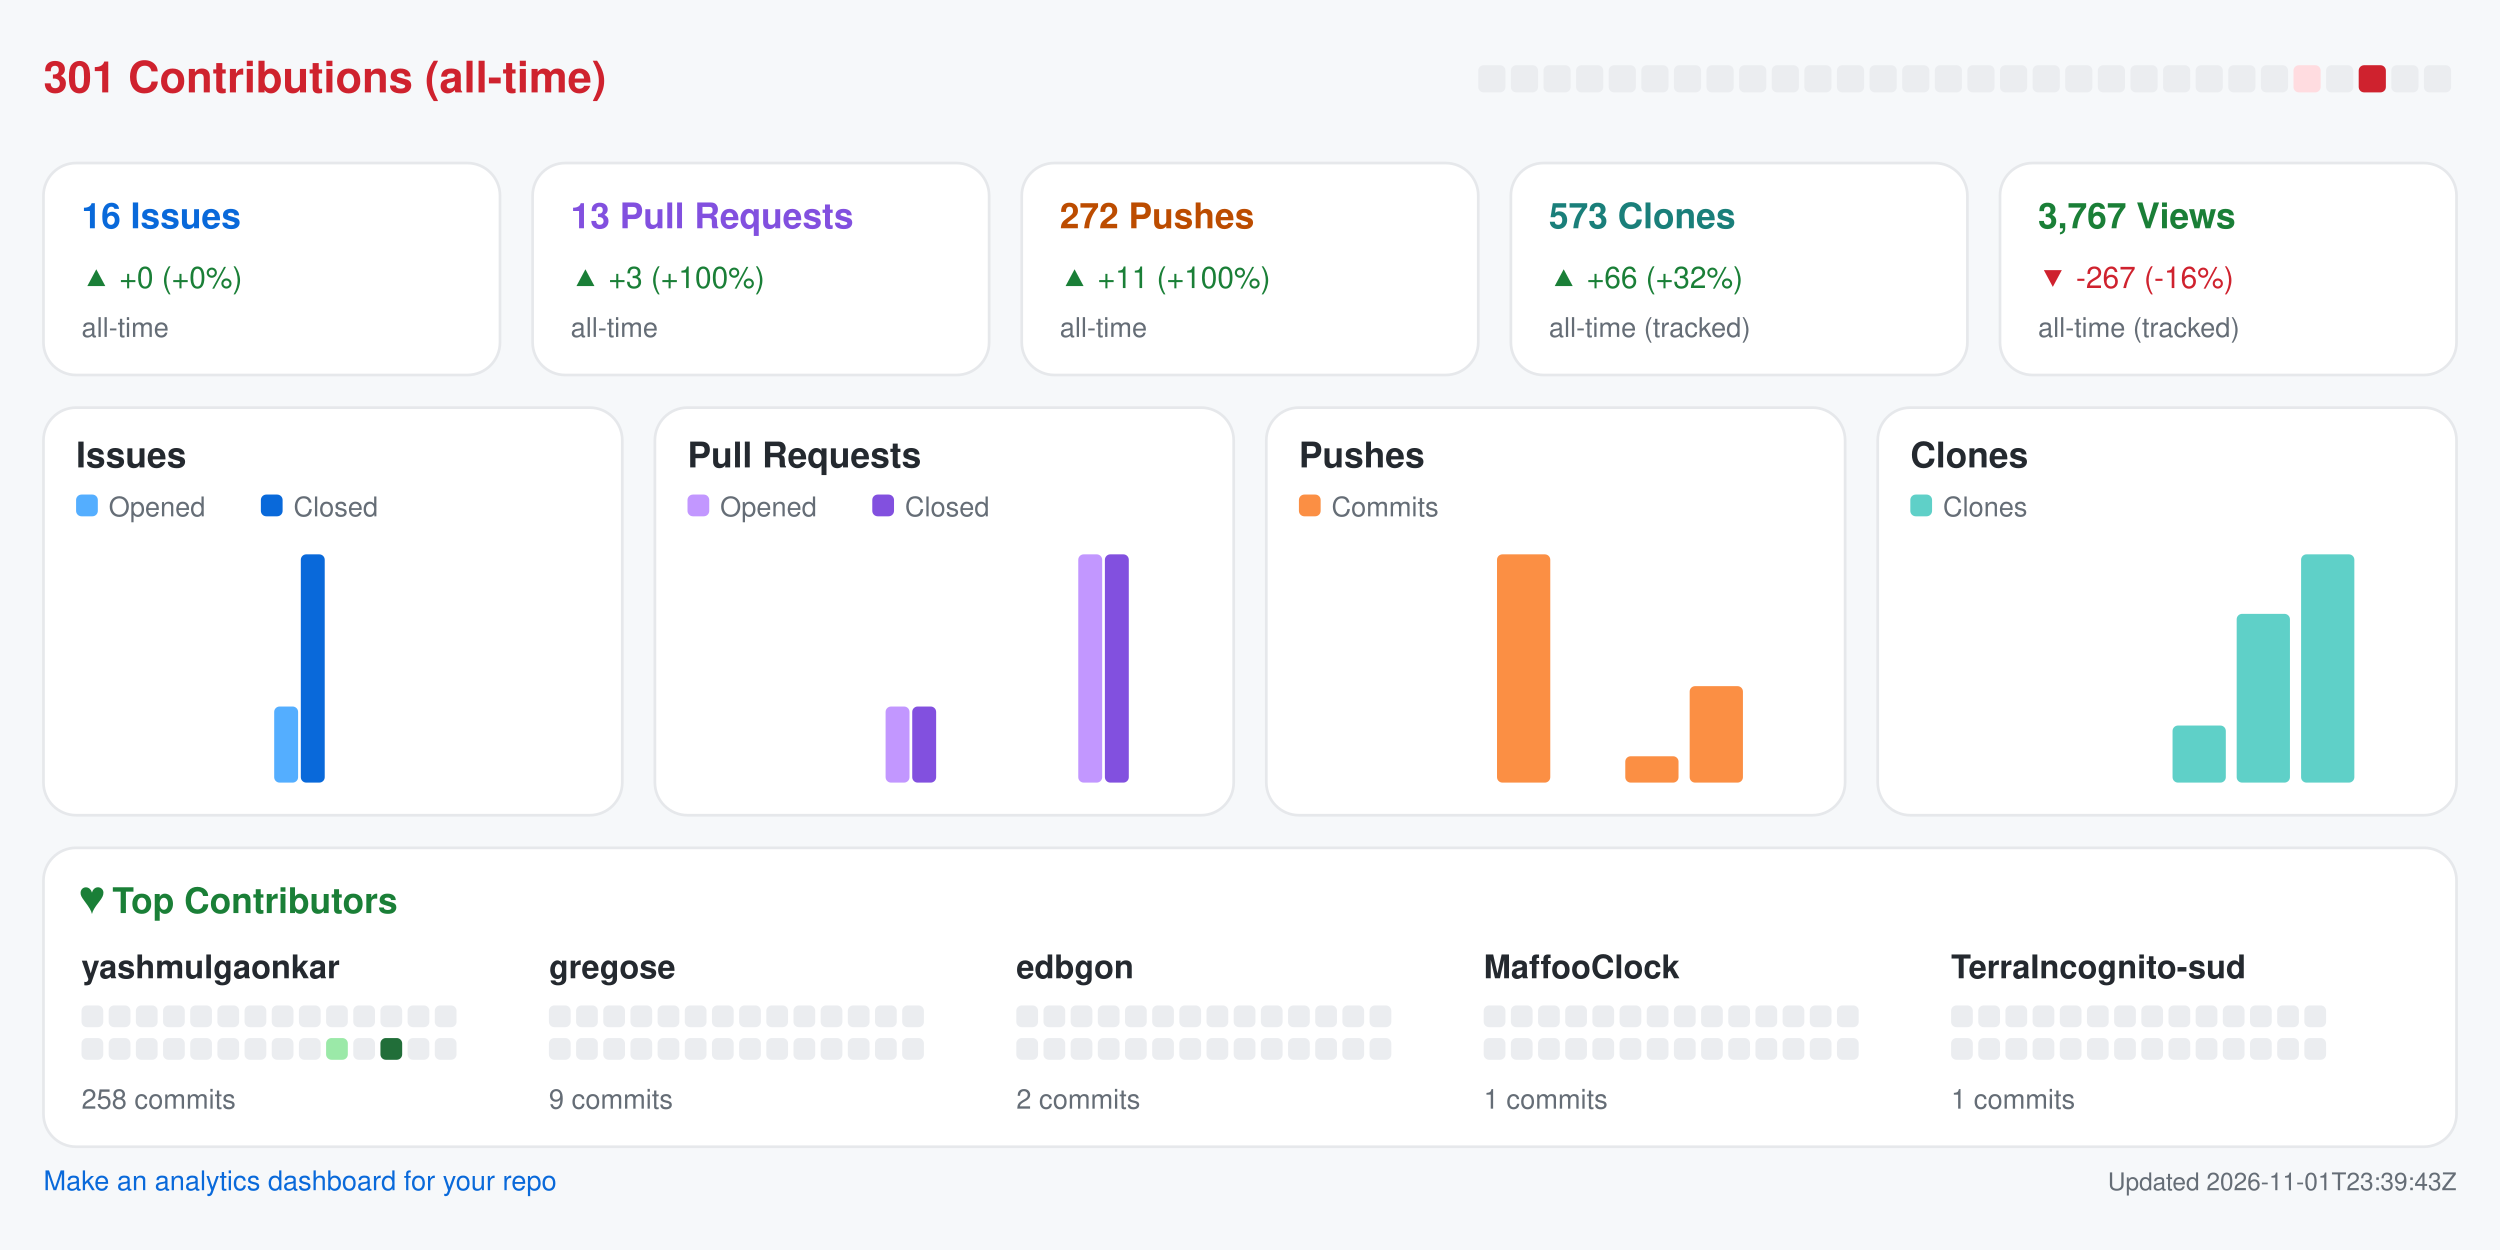
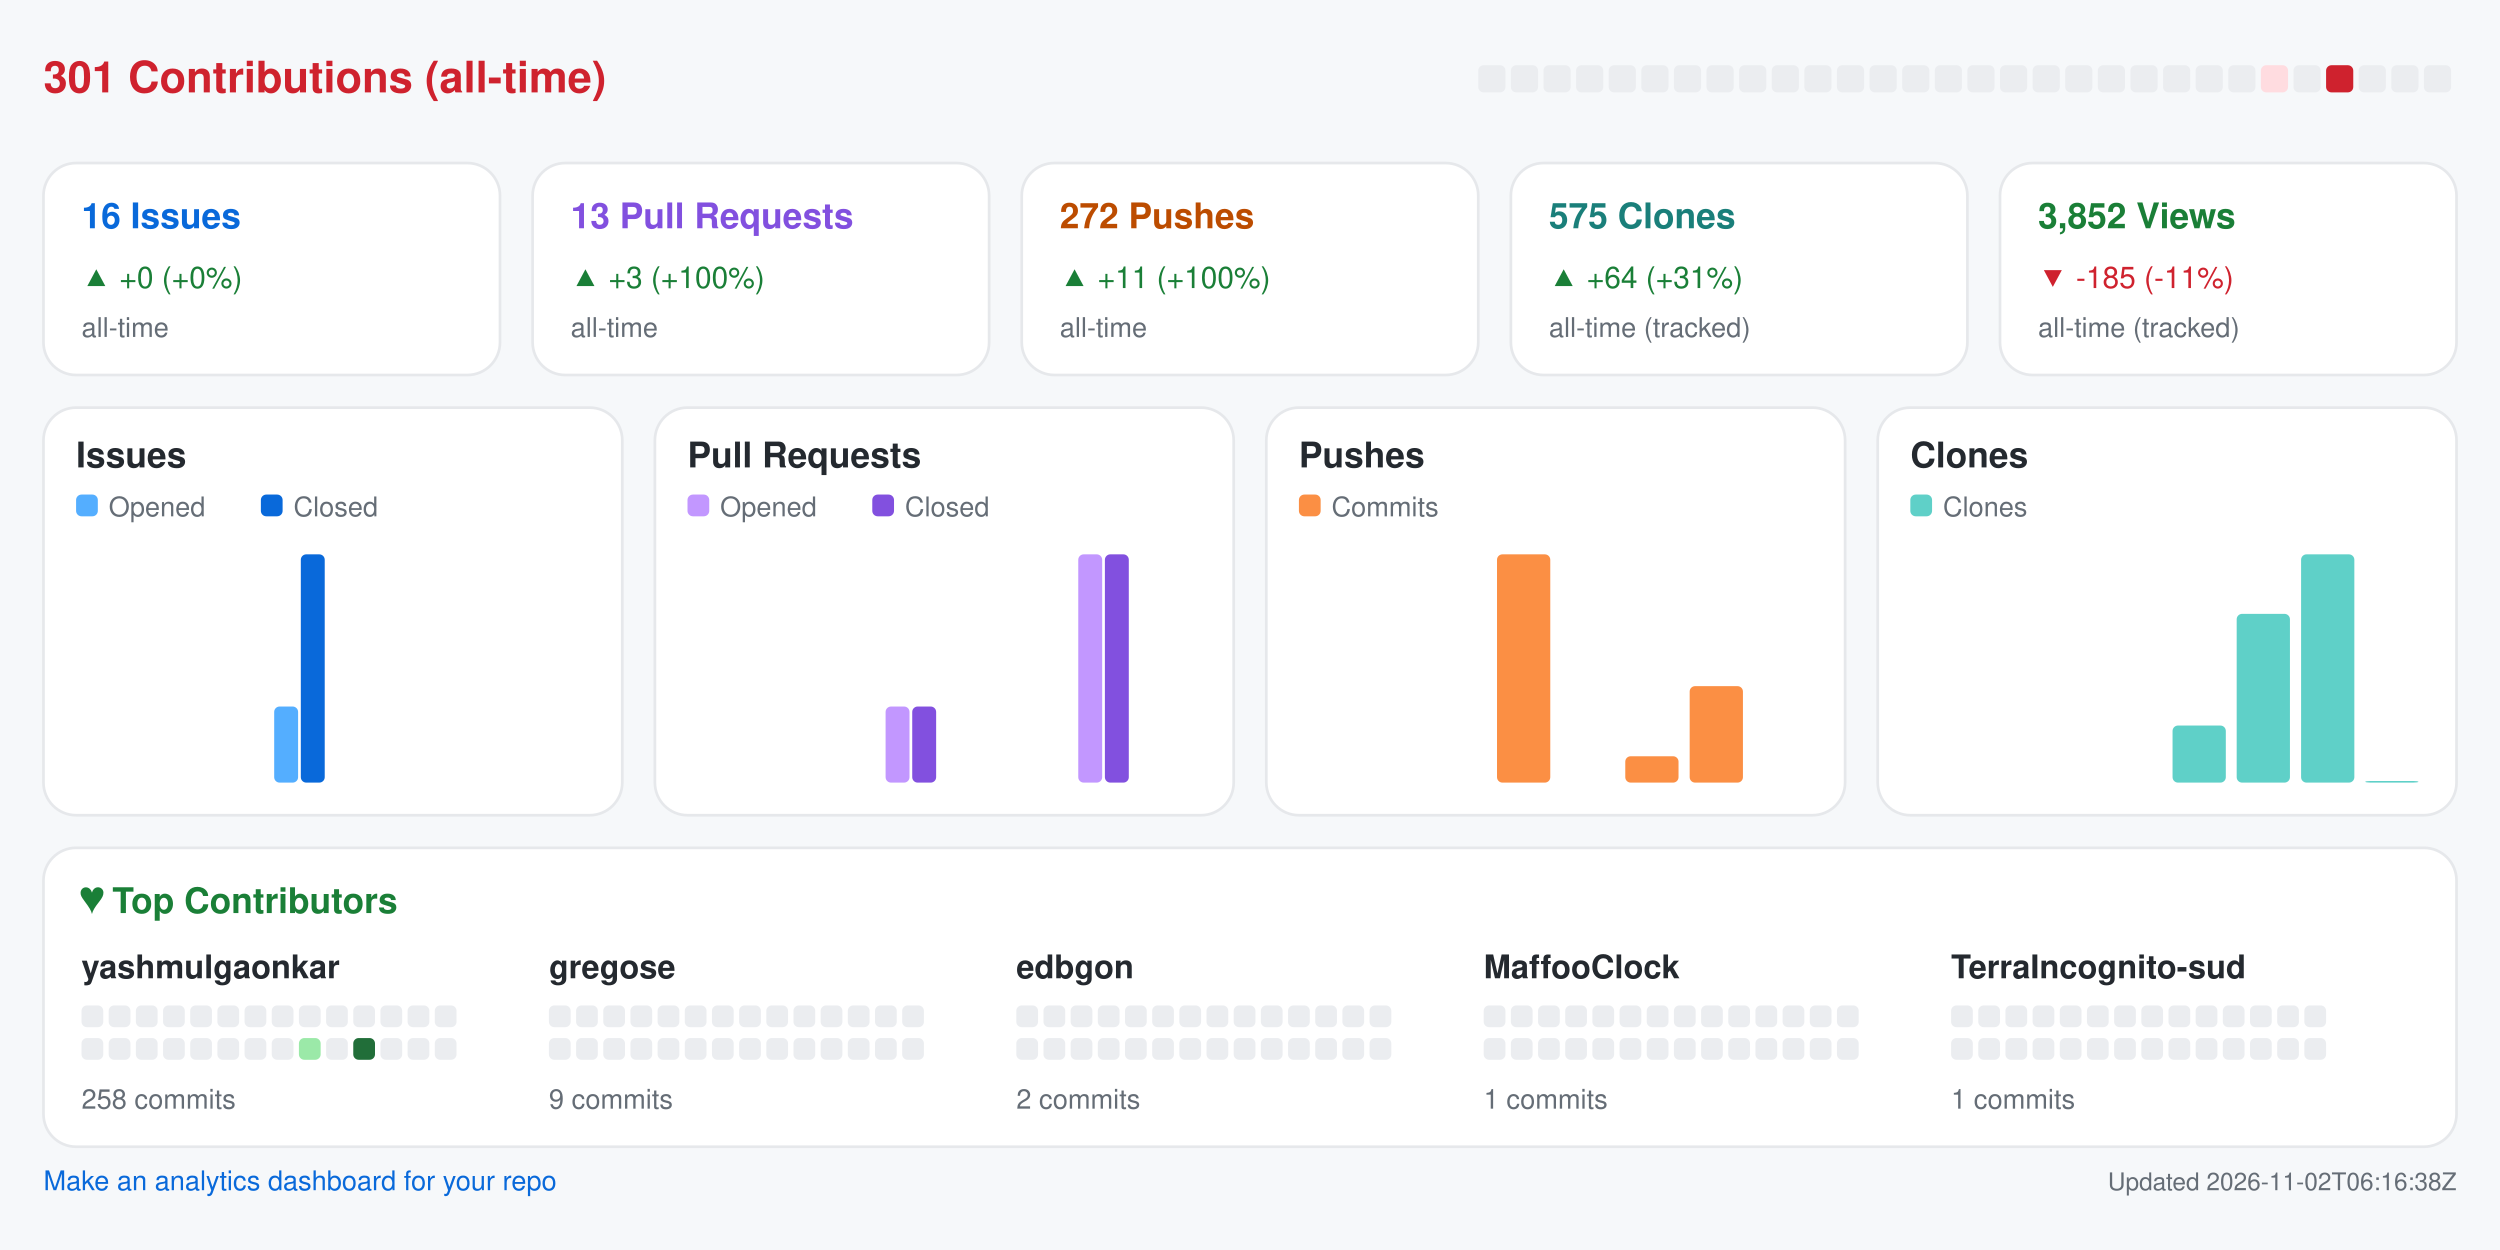
<svg xmlns="http://www.w3.org/2000/svg" width="920" height="460" viewBox="0 0 920 460" role="img" aria-label="Repository analytics for yashmulgaonkar/halo">
  <rect x="0.0" y="0.0" width="920.0" height="460.0" rx="0" fill="#f6f8fa" />
  <text x="16.0" y="34.0" fill="#cf222e" font-size="16" font-family="-apple-system,BlinkMacSystemFont,Segoe UI,Helvetica,Arial,sans-serif" font-weight="600" text-anchor="start">301 Contributions (all-time)</text>
  <rect x="544.0" y="24.0" width="10.0" height="10.0" rx="2" fill="#ebedf0" />
  <rect x="556.0" y="24.0" width="10.0" height="10.0" rx="2" fill="#ebedf0" />
  <rect x="568.0" y="24.0" width="10.0" height="10.0" rx="2" fill="#ebedf0" />
  <rect x="580.0" y="24.0" width="10.0" height="10.0" rx="2" fill="#ebedf0" />
  <rect x="592.0" y="24.0" width="10.0" height="10.0" rx="2" fill="#ebedf0" />
  <rect x="604.0" y="24.0" width="10.0" height="10.0" rx="2" fill="#ebedf0" />
  <rect x="616.0" y="24.0" width="10.0" height="10.0" rx="2" fill="#ebedf0" />
  <rect x="628.0" y="24.0" width="10.0" height="10.0" rx="2" fill="#ebedf0" />
  <rect x="640.0" y="24.0" width="10.0" height="10.0" rx="2" fill="#ebedf0" />
  <rect x="652.0" y="24.0" width="10.0" height="10.0" rx="2" fill="#ebedf0" />
  <rect x="664.0" y="24.0" width="10.0" height="10.0" rx="2" fill="#ebedf0" />
  <rect x="676.0" y="24.0" width="10.0" height="10.0" rx="2" fill="#ebedf0" />
  <rect x="688.0" y="24.0" width="10.0" height="10.0" rx="2" fill="#ebedf0" />
  <rect x="700.0" y="24.0" width="10.0" height="10.0" rx="2" fill="#ebedf0" />
  <rect x="712.0" y="24.0" width="10.0" height="10.0" rx="2" fill="#ebedf0" />
  <rect x="724.0" y="24.0" width="10.0" height="10.0" rx="2" fill="#ebedf0" />
  <rect x="736.0" y="24.0" width="10.0" height="10.0" rx="2" fill="#ebedf0" />
  <rect x="748.0" y="24.0" width="10.0" height="10.0" rx="2" fill="#ebedf0" />
  <rect x="760.0" y="24.0" width="10.0" height="10.0" rx="2" fill="#ebedf0" />
  <rect x="772.0" y="24.0" width="10.0" height="10.0" rx="2" fill="#ebedf0" />
  <rect x="784.0" y="24.0" width="10.0" height="10.0" rx="2" fill="#ebedf0" />
  <rect x="796.0" y="24.0" width="10.0" height="10.0" rx="2" fill="#ebedf0" />
  <rect x="808.0" y="24.0" width="10.0" height="10.0" rx="2" fill="#ebedf0" />
  <rect x="820.0" y="24.0" width="10.0" height="10.0" rx="2" fill="#ebedf0" />
-   <rect x="832.0" y="24.0" width="10.0" height="10.0" rx="2" fill="#ebedf0" />
-   <rect x="844.0" y="24.0" width="10.0" height="10.0" rx="2" fill="#ffdce0" />
-   <rect x="856.0" y="24.0" width="10.0" height="10.0" rx="2" fill="#ebedf0" />
-   <rect x="868.0" y="24.0" width="10.0" height="10.0" rx="2" fill="#cf222e" />
+   <rect x="832.0" y="24.0" width="10.0" height="10.0" rx="2" fill="#ffdce0" />
+   <rect x="844.0" y="24.0" width="10.0" height="10.0" rx="2" fill="#ebedf0" />
+   <rect x="856.0" y="24.0" width="10.0" height="10.0" rx="2" fill="#cf222e" />
+   <rect x="868.0" y="24.0" width="10.0" height="10.0" rx="2" fill="#ebedf0" />
  <rect x="880.0" y="24.0" width="10.0" height="10.0" rx="2" fill="#ebedf0" />
  <rect x="892.0" y="24.0" width="10.0" height="10.0" rx="2" fill="#ebedf0" />
  <rect x="16.0" y="60.0" width="168.0" height="78.0" rx="12" fill="#ffffff" stroke="#e6e8eb" />
  <text x="30.0" y="84.0" fill="#0969da" font-size="13" font-family="-apple-system,BlinkMacSystemFont,Segoe UI,Helvetica,Arial,sans-serif" font-weight="600" text-anchor="start">16 Issues</text>
  <text x="30.0" y="106.0" fill="#1a7f37" font-size="11" font-family="-apple-system,BlinkMacSystemFont,Segoe UI,Helvetica,Arial,sans-serif" font-weight="400" text-anchor="start">▲ +0 (+0%)</text>
  <text x="30.0" y="124.0" fill="#656d76" font-size="10" font-family="-apple-system,BlinkMacSystemFont,Segoe UI,Helvetica,Arial,sans-serif" font-weight="400" text-anchor="start">all-time</text>
  <rect x="196.0" y="60.0" width="168.0" height="78.0" rx="12" fill="#ffffff" stroke="#e6e8eb" />
  <text x="210.0" y="84.0" fill="#8250df" font-size="13" font-family="-apple-system,BlinkMacSystemFont,Segoe UI,Helvetica,Arial,sans-serif" font-weight="600" text-anchor="start">13 Pull Requests</text>
  <text x="210.0" y="106.0" fill="#1a7f37" font-size="11" font-family="-apple-system,BlinkMacSystemFont,Segoe UI,Helvetica,Arial,sans-serif" font-weight="400" text-anchor="start">▲ +3 (+100%)</text>
  <text x="210.0" y="124.0" fill="#656d76" font-size="10" font-family="-apple-system,BlinkMacSystemFont,Segoe UI,Helvetica,Arial,sans-serif" font-weight="400" text-anchor="start">all-time</text>
  <rect x="376.0" y="60.0" width="168.0" height="78.0" rx="12" fill="#ffffff" stroke="#e6e8eb" />
  <text x="390.0" y="84.0" fill="#bc4c00" font-size="13" font-family="-apple-system,BlinkMacSystemFont,Segoe UI,Helvetica,Arial,sans-serif" font-weight="600" text-anchor="start">272 Pushes</text>
  <text x="390.0" y="106.0" fill="#1a7f37" font-size="11" font-family="-apple-system,BlinkMacSystemFont,Segoe UI,Helvetica,Arial,sans-serif" font-weight="400" text-anchor="start">▲ +11 (+100%)</text>
  <text x="390.0" y="124.0" fill="#656d76" font-size="10" font-family="-apple-system,BlinkMacSystemFont,Segoe UI,Helvetica,Arial,sans-serif" font-weight="400" text-anchor="start">all-time</text>
  <rect x="556.0" y="60.0" width="168.0" height="78.0" rx="12" fill="#ffffff" stroke="#e6e8eb" />
-   <text x="570.0" y="84.0" fill="#1a7f7a" font-size="13" font-family="-apple-system,BlinkMacSystemFont,Segoe UI,Helvetica,Arial,sans-serif" font-weight="600" text-anchor="start">573 Clones</text>
-   <text x="570.0" y="106.0" fill="#1a7f37" font-size="11" font-family="-apple-system,BlinkMacSystemFont,Segoe UI,Helvetica,Arial,sans-serif" font-weight="400" text-anchor="start">▲ +66 (+32%)</text>
+   <text x="570.0" y="84.0" fill="#1a7f7a" font-size="13" font-family="-apple-system,BlinkMacSystemFont,Segoe UI,Helvetica,Arial,sans-serif" font-weight="600" text-anchor="start">575 Clones</text>
+   <text x="570.0" y="106.0" fill="#1a7f37" font-size="11" font-family="-apple-system,BlinkMacSystemFont,Segoe UI,Helvetica,Arial,sans-serif" font-weight="400" text-anchor="start">▲ +64 (+31%)</text>
  <text x="570.0" y="124.0" fill="#656d76" font-size="10" font-family="-apple-system,BlinkMacSystemFont,Segoe UI,Helvetica,Arial,sans-serif" font-weight="400" text-anchor="start">all-time (tracked)</text>
  <rect x="736.0" y="60.0" width="168.0" height="78.0" rx="12" fill="#ffffff" stroke="#e6e8eb" />
-   <text x="750.0" y="84.0" fill="#1a7f37" font-size="13" font-family="-apple-system,BlinkMacSystemFont,Segoe UI,Helvetica,Arial,sans-serif" font-weight="600" text-anchor="start">3,767 Views</text>
-   <text x="750.0" y="106.0" fill="#cf222e" font-size="11" font-family="-apple-system,BlinkMacSystemFont,Segoe UI,Helvetica,Arial,sans-serif" font-weight="400" text-anchor="start">▼ -267 (-16%)</text>
+   <text x="750.0" y="84.0" fill="#1a7f37" font-size="13" font-family="-apple-system,BlinkMacSystemFont,Segoe UI,Helvetica,Arial,sans-serif" font-weight="600" text-anchor="start">3,852 Views</text>
+   <text x="750.0" y="106.0" fill="#cf222e" font-size="11" font-family="-apple-system,BlinkMacSystemFont,Segoe UI,Helvetica,Arial,sans-serif" font-weight="400" text-anchor="start">▼ -185 (-11%)</text>
  <text x="750.0" y="124.0" fill="#656d76" font-size="10" font-family="-apple-system,BlinkMacSystemFont,Segoe UI,Helvetica,Arial,sans-serif" font-weight="400" text-anchor="start">all-time (tracked)</text>
  <rect x="16.0" y="150.0" width="213.0" height="150.0" rx="12" fill="#ffffff" stroke="#e6e8eb" />
  <text x="28.0" y="172.0" fill="#24292f" font-size="13" font-family="-apple-system,BlinkMacSystemFont,Segoe UI,Helvetica,Arial,sans-serif" font-weight="600" text-anchor="start">Issues</text>
  <rect x="28.0" y="182.0" width="8.0" height="8.0" rx="2" fill="#54aeff" />
  <text x="40.0" y="190.0" fill="#656d76" font-size="10" font-family="-apple-system,BlinkMacSystemFont,Segoe UI,Helvetica,Arial,sans-serif" font-weight="400" text-anchor="start">Opened</text>
  <rect x="96.0" y="182.0" width="8.0" height="8.0" rx="2" fill="#0969da" />
  <text x="108.0" y="190.0" fill="#656d76" font-size="10" font-family="-apple-system,BlinkMacSystemFont,Segoe UI,Helvetica,Arial,sans-serif" font-weight="400" text-anchor="start">Closed</text>
  <rect x="30.0" y="288.0" width="8.8" height="0.0" rx="2" fill="#54aeff" />
  <rect x="39.8" y="288.0" width="8.8" height="0.0" rx="2" fill="#0969da" />
  <rect x="53.6" y="288.0" width="8.8" height="0.0" rx="2" fill="#54aeff" />
  <rect x="63.4" y="288.0" width="8.8" height="0.0" rx="2" fill="#0969da" />
  <rect x="77.2" y="288.0" width="8.8" height="0.0" rx="2" fill="#54aeff" />
  <rect x="87.1" y="288.0" width="8.8" height="0.0" rx="2" fill="#0969da" />
  <rect x="100.9" y="260.0" width="8.8" height="28.0" rx="2" fill="#54aeff" />
  <rect x="110.7" y="204.0" width="8.8" height="84.0" rx="2" fill="#0969da" />
  <rect x="124.5" y="288.0" width="8.8" height="0.0" rx="2" fill="#54aeff" />
  <rect x="134.3" y="288.0" width="8.8" height="0.0" rx="2" fill="#0969da" />
  <rect x="148.1" y="288.0" width="8.8" height="0.0" rx="2" fill="#54aeff" />
  <rect x="157.9" y="288.0" width="8.8" height="0.0" rx="2" fill="#0969da" />
  <rect x="171.8" y="288.0" width="8.8" height="0.0" rx="2" fill="#54aeff" />
  <rect x="181.6" y="288.0" width="8.8" height="0.0" rx="2" fill="#0969da" />
  <rect x="195.4" y="288.0" width="8.8" height="0.0" rx="2" fill="#54aeff" />
  <rect x="205.2" y="288.0" width="8.8" height="0.0" rx="2" fill="#0969da" />
  <rect x="241.0" y="150.0" width="213.0" height="150.0" rx="12" fill="#ffffff" stroke="#e6e8eb" />
  <text x="253.0" y="172.0" fill="#24292f" font-size="13" font-family="-apple-system,BlinkMacSystemFont,Segoe UI,Helvetica,Arial,sans-serif" font-weight="600" text-anchor="start">Pull Requests</text>
  <rect x="253.0" y="182.0" width="8.0" height="8.0" rx="2" fill="#c297ff" />
  <text x="265.0" y="190.0" fill="#656d76" font-size="10" font-family="-apple-system,BlinkMacSystemFont,Segoe UI,Helvetica,Arial,sans-serif" font-weight="400" text-anchor="start">Opened</text>
  <rect x="321.0" y="182.0" width="8.0" height="8.0" rx="2" fill="#8250df" />
  <text x="333.0" y="190.0" fill="#656d76" font-size="10" font-family="-apple-system,BlinkMacSystemFont,Segoe UI,Helvetica,Arial,sans-serif" font-weight="400" text-anchor="start">Closed</text>
  <rect x="255.0" y="288.0" width="8.8" height="0.0" rx="2" fill="#c297ff" />
  <rect x="264.8" y="288.0" width="8.8" height="0.0" rx="2" fill="#8250df" />
  <rect x="278.6" y="288.0" width="8.8" height="0.0" rx="2" fill="#c297ff" />
  <rect x="288.4" y="288.0" width="8.8" height="0.0" rx="2" fill="#8250df" />
  <rect x="302.2" y="288.0" width="8.8" height="0.0" rx="2" fill="#c297ff" />
  <rect x="312.1" y="288.0" width="8.8" height="0.0" rx="2" fill="#8250df" />
  <rect x="325.9" y="260.0" width="8.8" height="28.0" rx="2" fill="#c297ff" />
  <rect x="335.7" y="260.0" width="8.8" height="28.0" rx="2" fill="#8250df" />
  <rect x="349.5" y="288.0" width="8.8" height="0.0" rx="2" fill="#c297ff" />
  <rect x="359.3" y="288.0" width="8.8" height="0.0" rx="2" fill="#8250df" />
  <rect x="373.1" y="288.0" width="8.8" height="0.0" rx="2" fill="#c297ff" />
  <rect x="382.9" y="288.0" width="8.8" height="0.0" rx="2" fill="#8250df" />
  <rect x="396.8" y="204.0" width="8.8" height="84.0" rx="2" fill="#c297ff" />
  <rect x="406.6" y="204.0" width="8.8" height="84.0" rx="2" fill="#8250df" />
  <rect x="420.4" y="288.0" width="8.8" height="0.0" rx="2" fill="#c297ff" />
  <rect x="430.2" y="288.0" width="8.8" height="0.0" rx="2" fill="#8250df" />
  <rect x="466.0" y="150.0" width="213.0" height="150.0" rx="12" fill="#ffffff" stroke="#e6e8eb" />
  <text x="478.0" y="172.0" fill="#24292f" font-size="13" font-family="-apple-system,BlinkMacSystemFont,Segoe UI,Helvetica,Arial,sans-serif" font-weight="600" text-anchor="start">Pushes</text>
  <rect x="478.0" y="182.0" width="8.0" height="8.0" rx="2" fill="#fb8f44" />
  <text x="490.0" y="190.0" fill="#656d76" font-size="10" font-family="-apple-system,BlinkMacSystemFont,Segoe UI,Helvetica,Arial,sans-serif" font-weight="400" text-anchor="start">Commits</text>
  <rect x="480.0" y="288.0" width="19.6" height="0.0" rx="2" fill="#fb8f44" />
  <rect x="503.6" y="288.0" width="19.6" height="0.0" rx="2" fill="#fb8f44" />
  <rect x="527.2" y="288.0" width="19.6" height="0.0" rx="2" fill="#fb8f44" />
  <rect x="550.9" y="204.0" width="19.6" height="84.0" rx="2" fill="#fb8f44" />
  <rect x="574.5" y="288.0" width="19.6" height="0.0" rx="2" fill="#fb8f44" />
  <rect x="598.1" y="278.3" width="19.6" height="9.7" rx="2" fill="#fb8f44" />
  <rect x="621.8" y="252.5" width="19.6" height="35.5" rx="2" fill="#fb8f44" />
  <rect x="645.4" y="288.0" width="19.6" height="0.0" rx="2" fill="#fb8f44" />
  <rect x="691.0" y="150.0" width="213.0" height="150.0" rx="12" fill="#ffffff" stroke="#e6e8eb" />
  <text x="703.0" y="172.0" fill="#24292f" font-size="13" font-family="-apple-system,BlinkMacSystemFont,Segoe UI,Helvetica,Arial,sans-serif" font-weight="600" text-anchor="start">Clones</text>
  <rect x="703.0" y="182.0" width="8.0" height="8.0" rx="2" fill="#5fd0c8" />
  <text x="715.0" y="190.0" fill="#656d76" font-size="10" font-family="-apple-system,BlinkMacSystemFont,Segoe UI,Helvetica,Arial,sans-serif" font-weight="400" text-anchor="start">Clones</text>
  <rect x="705.0" y="288.0" width="19.6" height="0.0" rx="2" fill="#5fd0c8" />
  <rect x="728.6" y="288.0" width="19.6" height="0.0" rx="2" fill="#5fd0c8" />
  <rect x="752.2" y="288.0" width="19.6" height="0.0" rx="2" fill="#5fd0c8" />
  <rect x="775.9" y="288.0" width="19.6" height="0.0" rx="2" fill="#5fd0c8" />
  <rect x="799.5" y="267.0" width="19.6" height="21.0" rx="2" fill="#5fd0c8" />
  <rect x="823.1" y="225.9" width="19.6" height="62.1" rx="2" fill="#5fd0c8" />
  <rect x="846.8" y="204.0" width="19.6" height="84.0" rx="2" fill="#5fd0c8" />
-   <rect x="870.4" y="288.0" width="19.6" height="0.0" rx="2" fill="#5fd0c8" />
+   <rect x="870.4" y="287.4" width="19.6" height="0.6" rx="2" fill="#5fd0c8" />
  <rect x="16.0" y="312.0" width="888.0" height="110.0" rx="12" fill="#ffffff" stroke="#e6e8eb" />
  <text x="30.0" y="336.0" fill="#1a7f37" font-size="13" font-family="-apple-system,BlinkMacSystemFont,Segoe UI,Helvetica,Arial,sans-serif" font-weight="600" text-anchor="start">♥  Top Contributors</text>
  <text x="30.0" y="360.0" fill="#24292f" font-size="12" font-family="-apple-system,BlinkMacSystemFont,Segoe UI,Helvetica,Arial,sans-serif" font-weight="600" text-anchor="start">yashmulgaonkar</text>
  <rect x="30.0" y="370.0" width="8.0" height="8.0" rx="2" fill="#ebedf0" />
  <rect x="40.0" y="370.0" width="8.0" height="8.0" rx="2" fill="#ebedf0" />
  <rect x="50.0" y="370.0" width="8.0" height="8.0" rx="2" fill="#ebedf0" />
  <rect x="60.0" y="370.0" width="8.0" height="8.0" rx="2" fill="#ebedf0" />
  <rect x="70.0" y="370.0" width="8.0" height="8.0" rx="2" fill="#ebedf0" />
  <rect x="80.0" y="370.0" width="8.0" height="8.0" rx="2" fill="#ebedf0" />
  <rect x="90.0" y="370.0" width="8.0" height="8.0" rx="2" fill="#ebedf0" />
  <rect x="100.0" y="370.0" width="8.0" height="8.0" rx="2" fill="#ebedf0" />
  <rect x="110.0" y="370.0" width="8.0" height="8.0" rx="2" fill="#ebedf0" />
  <rect x="120.0" y="370.0" width="8.0" height="8.0" rx="2" fill="#ebedf0" />
  <rect x="130.0" y="370.0" width="8.0" height="8.0" rx="2" fill="#ebedf0" />
  <rect x="140.0" y="370.0" width="8.0" height="8.0" rx="2" fill="#ebedf0" />
  <rect x="150.0" y="370.0" width="8.0" height="8.0" rx="2" fill="#ebedf0" />
  <rect x="160.0" y="370.0" width="8.0" height="8.0" rx="2" fill="#ebedf0" />
  <rect x="30.0" y="382.0" width="8.0" height="8.0" rx="2" fill="#ebedf0" />
  <rect x="40.0" y="382.0" width="8.0" height="8.0" rx="2" fill="#ebedf0" />
  <rect x="50.0" y="382.0" width="8.0" height="8.0" rx="2" fill="#ebedf0" />
  <rect x="60.0" y="382.0" width="8.0" height="8.0" rx="2" fill="#ebedf0" />
  <rect x="70.0" y="382.0" width="8.0" height="8.0" rx="2" fill="#ebedf0" />
  <rect x="80.0" y="382.0" width="8.0" height="8.0" rx="2" fill="#ebedf0" />
  <rect x="90.0" y="382.0" width="8.0" height="8.0" rx="2" fill="#ebedf0" />
  <rect x="100.0" y="382.0" width="8.0" height="8.0" rx="2" fill="#ebedf0" />
-   <rect x="110.0" y="382.0" width="8.0" height="8.0" rx="2" fill="#ebedf0" />
-   <rect x="120.0" y="382.0" width="8.0" height="8.0" rx="2" fill="#9be9a8" />
-   <rect x="130.0" y="382.0" width="8.0" height="8.0" rx="2" fill="#ebedf0" />
-   <rect x="140.0" y="382.0" width="8.0" height="8.0" rx="2" fill="#216e39" />
+   <rect x="110.0" y="382.0" width="8.0" height="8.0" rx="2" fill="#9be9a8" />
+   <rect x="120.0" y="382.0" width="8.0" height="8.0" rx="2" fill="#ebedf0" />
+   <rect x="130.0" y="382.0" width="8.0" height="8.0" rx="2" fill="#216e39" />
+   <rect x="140.0" y="382.0" width="8.0" height="8.0" rx="2" fill="#ebedf0" />
  <rect x="150.0" y="382.0" width="8.0" height="8.0" rx="2" fill="#ebedf0" />
  <rect x="160.0" y="382.0" width="8.0" height="8.0" rx="2" fill="#ebedf0" />
  <text x="30.0" y="408.0" fill="#656d76" font-size="10" font-family="-apple-system,BlinkMacSystemFont,Segoe UI,Helvetica,Arial,sans-serif" font-weight="400" text-anchor="start">258 commits</text>
  <text x="202.0" y="360.0" fill="#24292f" font-size="12" font-family="-apple-system,BlinkMacSystemFont,Segoe UI,Helvetica,Arial,sans-serif" font-weight="600" text-anchor="start">gregose</text>
  <rect x="202.0" y="370.0" width="8.0" height="8.0" rx="2" fill="#ebedf0" />
  <rect x="212.0" y="370.0" width="8.0" height="8.0" rx="2" fill="#ebedf0" />
  <rect x="222.0" y="370.0" width="8.0" height="8.0" rx="2" fill="#ebedf0" />
  <rect x="232.0" y="370.0" width="8.0" height="8.0" rx="2" fill="#ebedf0" />
  <rect x="242.0" y="370.0" width="8.0" height="8.0" rx="2" fill="#ebedf0" />
  <rect x="252.0" y="370.0" width="8.0" height="8.0" rx="2" fill="#ebedf0" />
  <rect x="262.0" y="370.0" width="8.0" height="8.0" rx="2" fill="#ebedf0" />
  <rect x="272.0" y="370.0" width="8.0" height="8.0" rx="2" fill="#ebedf0" />
  <rect x="282.0" y="370.0" width="8.0" height="8.0" rx="2" fill="#ebedf0" />
  <rect x="292.0" y="370.0" width="8.0" height="8.0" rx="2" fill="#ebedf0" />
  <rect x="302.0" y="370.0" width="8.0" height="8.0" rx="2" fill="#ebedf0" />
  <rect x="312.0" y="370.0" width="8.0" height="8.0" rx="2" fill="#ebedf0" />
  <rect x="322.0" y="370.0" width="8.0" height="8.0" rx="2" fill="#ebedf0" />
  <rect x="332.0" y="370.0" width="8.0" height="8.0" rx="2" fill="#ebedf0" />
  <rect x="202.0" y="382.0" width="8.0" height="8.0" rx="2" fill="#ebedf0" />
  <rect x="212.0" y="382.0" width="8.0" height="8.0" rx="2" fill="#ebedf0" />
  <rect x="222.0" y="382.0" width="8.0" height="8.0" rx="2" fill="#ebedf0" />
  <rect x="232.0" y="382.0" width="8.0" height="8.0" rx="2" fill="#ebedf0" />
  <rect x="242.0" y="382.0" width="8.0" height="8.0" rx="2" fill="#ebedf0" />
  <rect x="252.0" y="382.0" width="8.0" height="8.0" rx="2" fill="#ebedf0" />
  <rect x="262.0" y="382.0" width="8.0" height="8.0" rx="2" fill="#ebedf0" />
  <rect x="272.0" y="382.0" width="8.0" height="8.0" rx="2" fill="#ebedf0" />
  <rect x="282.0" y="382.0" width="8.0" height="8.0" rx="2" fill="#ebedf0" />
  <rect x="292.0" y="382.0" width="8.0" height="8.0" rx="2" fill="#ebedf0" />
  <rect x="302.0" y="382.0" width="8.0" height="8.0" rx="2" fill="#ebedf0" />
  <rect x="312.0" y="382.0" width="8.0" height="8.0" rx="2" fill="#ebedf0" />
  <rect x="322.0" y="382.0" width="8.0" height="8.0" rx="2" fill="#ebedf0" />
  <rect x="332.0" y="382.0" width="8.0" height="8.0" rx="2" fill="#ebedf0" />
  <text x="202.0" y="408.0" fill="#656d76" font-size="10" font-family="-apple-system,BlinkMacSystemFont,Segoe UI,Helvetica,Arial,sans-serif" font-weight="400" text-anchor="start">9 commits</text>
  <text x="374.0" y="360.0" fill="#24292f" font-size="12" font-family="-apple-system,BlinkMacSystemFont,Segoe UI,Helvetica,Arial,sans-serif" font-weight="600" text-anchor="start">edbgon</text>
  <rect x="374.0" y="370.0" width="8.0" height="8.0" rx="2" fill="#ebedf0" />
  <rect x="384.0" y="370.0" width="8.0" height="8.0" rx="2" fill="#ebedf0" />
  <rect x="394.0" y="370.0" width="8.0" height="8.0" rx="2" fill="#ebedf0" />
  <rect x="404.0" y="370.0" width="8.0" height="8.0" rx="2" fill="#ebedf0" />
  <rect x="414.0" y="370.0" width="8.0" height="8.0" rx="2" fill="#ebedf0" />
  <rect x="424.0" y="370.0" width="8.0" height="8.0" rx="2" fill="#ebedf0" />
  <rect x="434.0" y="370.0" width="8.0" height="8.0" rx="2" fill="#ebedf0" />
  <rect x="444.0" y="370.0" width="8.0" height="8.0" rx="2" fill="#ebedf0" />
  <rect x="454.0" y="370.0" width="8.0" height="8.0" rx="2" fill="#ebedf0" />
  <rect x="464.0" y="370.0" width="8.0" height="8.0" rx="2" fill="#ebedf0" />
  <rect x="474.0" y="370.0" width="8.0" height="8.0" rx="2" fill="#ebedf0" />
  <rect x="484.0" y="370.0" width="8.0" height="8.0" rx="2" fill="#ebedf0" />
  <rect x="494.0" y="370.0" width="8.0" height="8.0" rx="2" fill="#ebedf0" />
  <rect x="504.0" y="370.0" width="8.0" height="8.0" rx="2" fill="#ebedf0" />
  <rect x="374.0" y="382.0" width="8.0" height="8.0" rx="2" fill="#ebedf0" />
  <rect x="384.0" y="382.0" width="8.0" height="8.0" rx="2" fill="#ebedf0" />
  <rect x="394.0" y="382.0" width="8.0" height="8.0" rx="2" fill="#ebedf0" />
  <rect x="404.0" y="382.0" width="8.0" height="8.0" rx="2" fill="#ebedf0" />
  <rect x="414.0" y="382.0" width="8.0" height="8.0" rx="2" fill="#ebedf0" />
  <rect x="424.0" y="382.0" width="8.0" height="8.0" rx="2" fill="#ebedf0" />
  <rect x="434.0" y="382.0" width="8.0" height="8.0" rx="2" fill="#ebedf0" />
  <rect x="444.0" y="382.0" width="8.0" height="8.0" rx="2" fill="#ebedf0" />
  <rect x="454.0" y="382.0" width="8.0" height="8.0" rx="2" fill="#ebedf0" />
  <rect x="464.0" y="382.0" width="8.0" height="8.0" rx="2" fill="#ebedf0" />
  <rect x="474.0" y="382.0" width="8.0" height="8.0" rx="2" fill="#ebedf0" />
  <rect x="484.0" y="382.0" width="8.0" height="8.0" rx="2" fill="#ebedf0" />
  <rect x="494.0" y="382.0" width="8.0" height="8.0" rx="2" fill="#ebedf0" />
  <rect x="504.0" y="382.0" width="8.0" height="8.0" rx="2" fill="#ebedf0" />
  <text x="374.0" y="408.0" fill="#656d76" font-size="10" font-family="-apple-system,BlinkMacSystemFont,Segoe UI,Helvetica,Arial,sans-serif" font-weight="400" text-anchor="start">2 commits</text>
  <text x="546.0" y="360.0" fill="#24292f" font-size="12" font-family="-apple-system,BlinkMacSystemFont,Segoe UI,Helvetica,Arial,sans-serif" font-weight="600" text-anchor="start">MaffooClock</text>
  <rect x="546.0" y="370.0" width="8.0" height="8.0" rx="2" fill="#ebedf0" />
  <rect x="556.0" y="370.0" width="8.0" height="8.0" rx="2" fill="#ebedf0" />
  <rect x="566.0" y="370.0" width="8.0" height="8.0" rx="2" fill="#ebedf0" />
  <rect x="576.0" y="370.0" width="8.0" height="8.0" rx="2" fill="#ebedf0" />
  <rect x="586.0" y="370.0" width="8.0" height="8.0" rx="2" fill="#ebedf0" />
  <rect x="596.0" y="370.0" width="8.0" height="8.0" rx="2" fill="#ebedf0" />
  <rect x="606.0" y="370.0" width="8.0" height="8.0" rx="2" fill="#ebedf0" />
  <rect x="616.0" y="370.0" width="8.0" height="8.0" rx="2" fill="#ebedf0" />
  <rect x="626.0" y="370.0" width="8.0" height="8.0" rx="2" fill="#ebedf0" />
  <rect x="636.0" y="370.0" width="8.0" height="8.0" rx="2" fill="#ebedf0" />
  <rect x="646.0" y="370.0" width="8.0" height="8.0" rx="2" fill="#ebedf0" />
  <rect x="656.0" y="370.0" width="8.0" height="8.0" rx="2" fill="#ebedf0" />
  <rect x="666.0" y="370.0" width="8.0" height="8.0" rx="2" fill="#ebedf0" />
  <rect x="676.0" y="370.0" width="8.0" height="8.0" rx="2" fill="#ebedf0" />
  <rect x="546.0" y="382.0" width="8.0" height="8.0" rx="2" fill="#ebedf0" />
  <rect x="556.0" y="382.0" width="8.0" height="8.0" rx="2" fill="#ebedf0" />
  <rect x="566.0" y="382.0" width="8.0" height="8.0" rx="2" fill="#ebedf0" />
  <rect x="576.0" y="382.0" width="8.0" height="8.0" rx="2" fill="#ebedf0" />
  <rect x="586.0" y="382.0" width="8.0" height="8.0" rx="2" fill="#ebedf0" />
  <rect x="596.0" y="382.0" width="8.0" height="8.0" rx="2" fill="#ebedf0" />
  <rect x="606.0" y="382.0" width="8.0" height="8.0" rx="2" fill="#ebedf0" />
  <rect x="616.0" y="382.0" width="8.0" height="8.0" rx="2" fill="#ebedf0" />
  <rect x="626.0" y="382.0" width="8.0" height="8.0" rx="2" fill="#ebedf0" />
  <rect x="636.0" y="382.0" width="8.0" height="8.0" rx="2" fill="#ebedf0" />
  <rect x="646.0" y="382.0" width="8.0" height="8.0" rx="2" fill="#ebedf0" />
  <rect x="656.0" y="382.0" width="8.0" height="8.0" rx="2" fill="#ebedf0" />
  <rect x="666.0" y="382.0" width="8.0" height="8.0" rx="2" fill="#ebedf0" />
  <rect x="676.0" y="382.0" width="8.0" height="8.0" rx="2" fill="#ebedf0" />
  <text x="546.0" y="408.0" fill="#656d76" font-size="10" font-family="-apple-system,BlinkMacSystemFont,Segoe UI,Helvetica,Arial,sans-serif" font-weight="400" text-anchor="start">1 commits</text>
  <text x="718.0" y="360.0" fill="#24292f" font-size="12" font-family="-apple-system,BlinkMacSystemFont,Segoe UI,Helvetica,Arial,sans-serif" font-weight="600" text-anchor="start">TerraIncognito-sud</text>
  <rect x="718.0" y="370.0" width="8.0" height="8.0" rx="2" fill="#ebedf0" />
  <rect x="728.0" y="370.0" width="8.0" height="8.0" rx="2" fill="#ebedf0" />
  <rect x="738.0" y="370.0" width="8.0" height="8.0" rx="2" fill="#ebedf0" />
  <rect x="748.0" y="370.0" width="8.0" height="8.0" rx="2" fill="#ebedf0" />
  <rect x="758.0" y="370.0" width="8.0" height="8.0" rx="2" fill="#ebedf0" />
  <rect x="768.0" y="370.0" width="8.0" height="8.0" rx="2" fill="#ebedf0" />
  <rect x="778.0" y="370.0" width="8.0" height="8.0" rx="2" fill="#ebedf0" />
  <rect x="788.0" y="370.0" width="8.0" height="8.0" rx="2" fill="#ebedf0" />
  <rect x="798.0" y="370.0" width="8.0" height="8.0" rx="2" fill="#ebedf0" />
  <rect x="808.0" y="370.0" width="8.0" height="8.0" rx="2" fill="#ebedf0" />
  <rect x="818.0" y="370.0" width="8.0" height="8.0" rx="2" fill="#ebedf0" />
  <rect x="828.0" y="370.0" width="8.0" height="8.0" rx="2" fill="#ebedf0" />
  <rect x="838.0" y="370.0" width="8.0" height="8.0" rx="2" fill="#ebedf0" />
  <rect x="848.0" y="370.0" width="8.0" height="8.0" rx="2" fill="#ebedf0" />
  <rect x="718.0" y="382.0" width="8.0" height="8.0" rx="2" fill="#ebedf0" />
  <rect x="728.0" y="382.0" width="8.0" height="8.0" rx="2" fill="#ebedf0" />
  <rect x="738.0" y="382.0" width="8.0" height="8.0" rx="2" fill="#ebedf0" />
  <rect x="748.0" y="382.0" width="8.0" height="8.0" rx="2" fill="#ebedf0" />
  <rect x="758.0" y="382.0" width="8.0" height="8.0" rx="2" fill="#ebedf0" />
  <rect x="768.0" y="382.0" width="8.0" height="8.0" rx="2" fill="#ebedf0" />
  <rect x="778.0" y="382.0" width="8.0" height="8.0" rx="2" fill="#ebedf0" />
  <rect x="788.0" y="382.0" width="8.0" height="8.0" rx="2" fill="#ebedf0" />
  <rect x="798.0" y="382.0" width="8.0" height="8.0" rx="2" fill="#ebedf0" />
  <rect x="808.0" y="382.0" width="8.0" height="8.0" rx="2" fill="#ebedf0" />
  <rect x="818.0" y="382.0" width="8.0" height="8.0" rx="2" fill="#ebedf0" />
  <rect x="828.0" y="382.0" width="8.0" height="8.0" rx="2" fill="#ebedf0" />
  <rect x="838.0" y="382.0" width="8.0" height="8.0" rx="2" fill="#ebedf0" />
  <rect x="848.0" y="382.0" width="8.0" height="8.0" rx="2" fill="#ebedf0" />
  <text x="718.0" y="408.0" fill="#656d76" font-size="10" font-family="-apple-system,BlinkMacSystemFont,Segoe UI,Helvetica,Arial,sans-serif" font-weight="400" text-anchor="start">1 commits</text>
  <a href="https://github.com/yashmulgaonkar/repo-analytics" target="_blank" rel="noopener noreferrer">
    <text x="16.0" y="438.0" fill="#0969da" font-size="10" font-family="-apple-system,BlinkMacSystemFont,Segoe UI,Helvetica,Arial,sans-serif" font-weight="400" text-anchor="start">Make an analytics dashboard for your repo</text>
  </a>
-   <text x="904.0" y="438.0" fill="#656d76" font-size="9" font-family="-apple-system,BlinkMacSystemFont,Segoe UI,Helvetica,Arial,sans-serif" font-weight="400" text-anchor="end">Updated 2026-11-01T23:39:43Z</text>
+   <text x="904.0" y="438.0" fill="#656d76" font-size="9" font-family="-apple-system,BlinkMacSystemFont,Segoe UI,Helvetica,Arial,sans-serif" font-weight="400" text-anchor="end">Updated 2026-11-02T06:16:38Z</text>
</svg>
